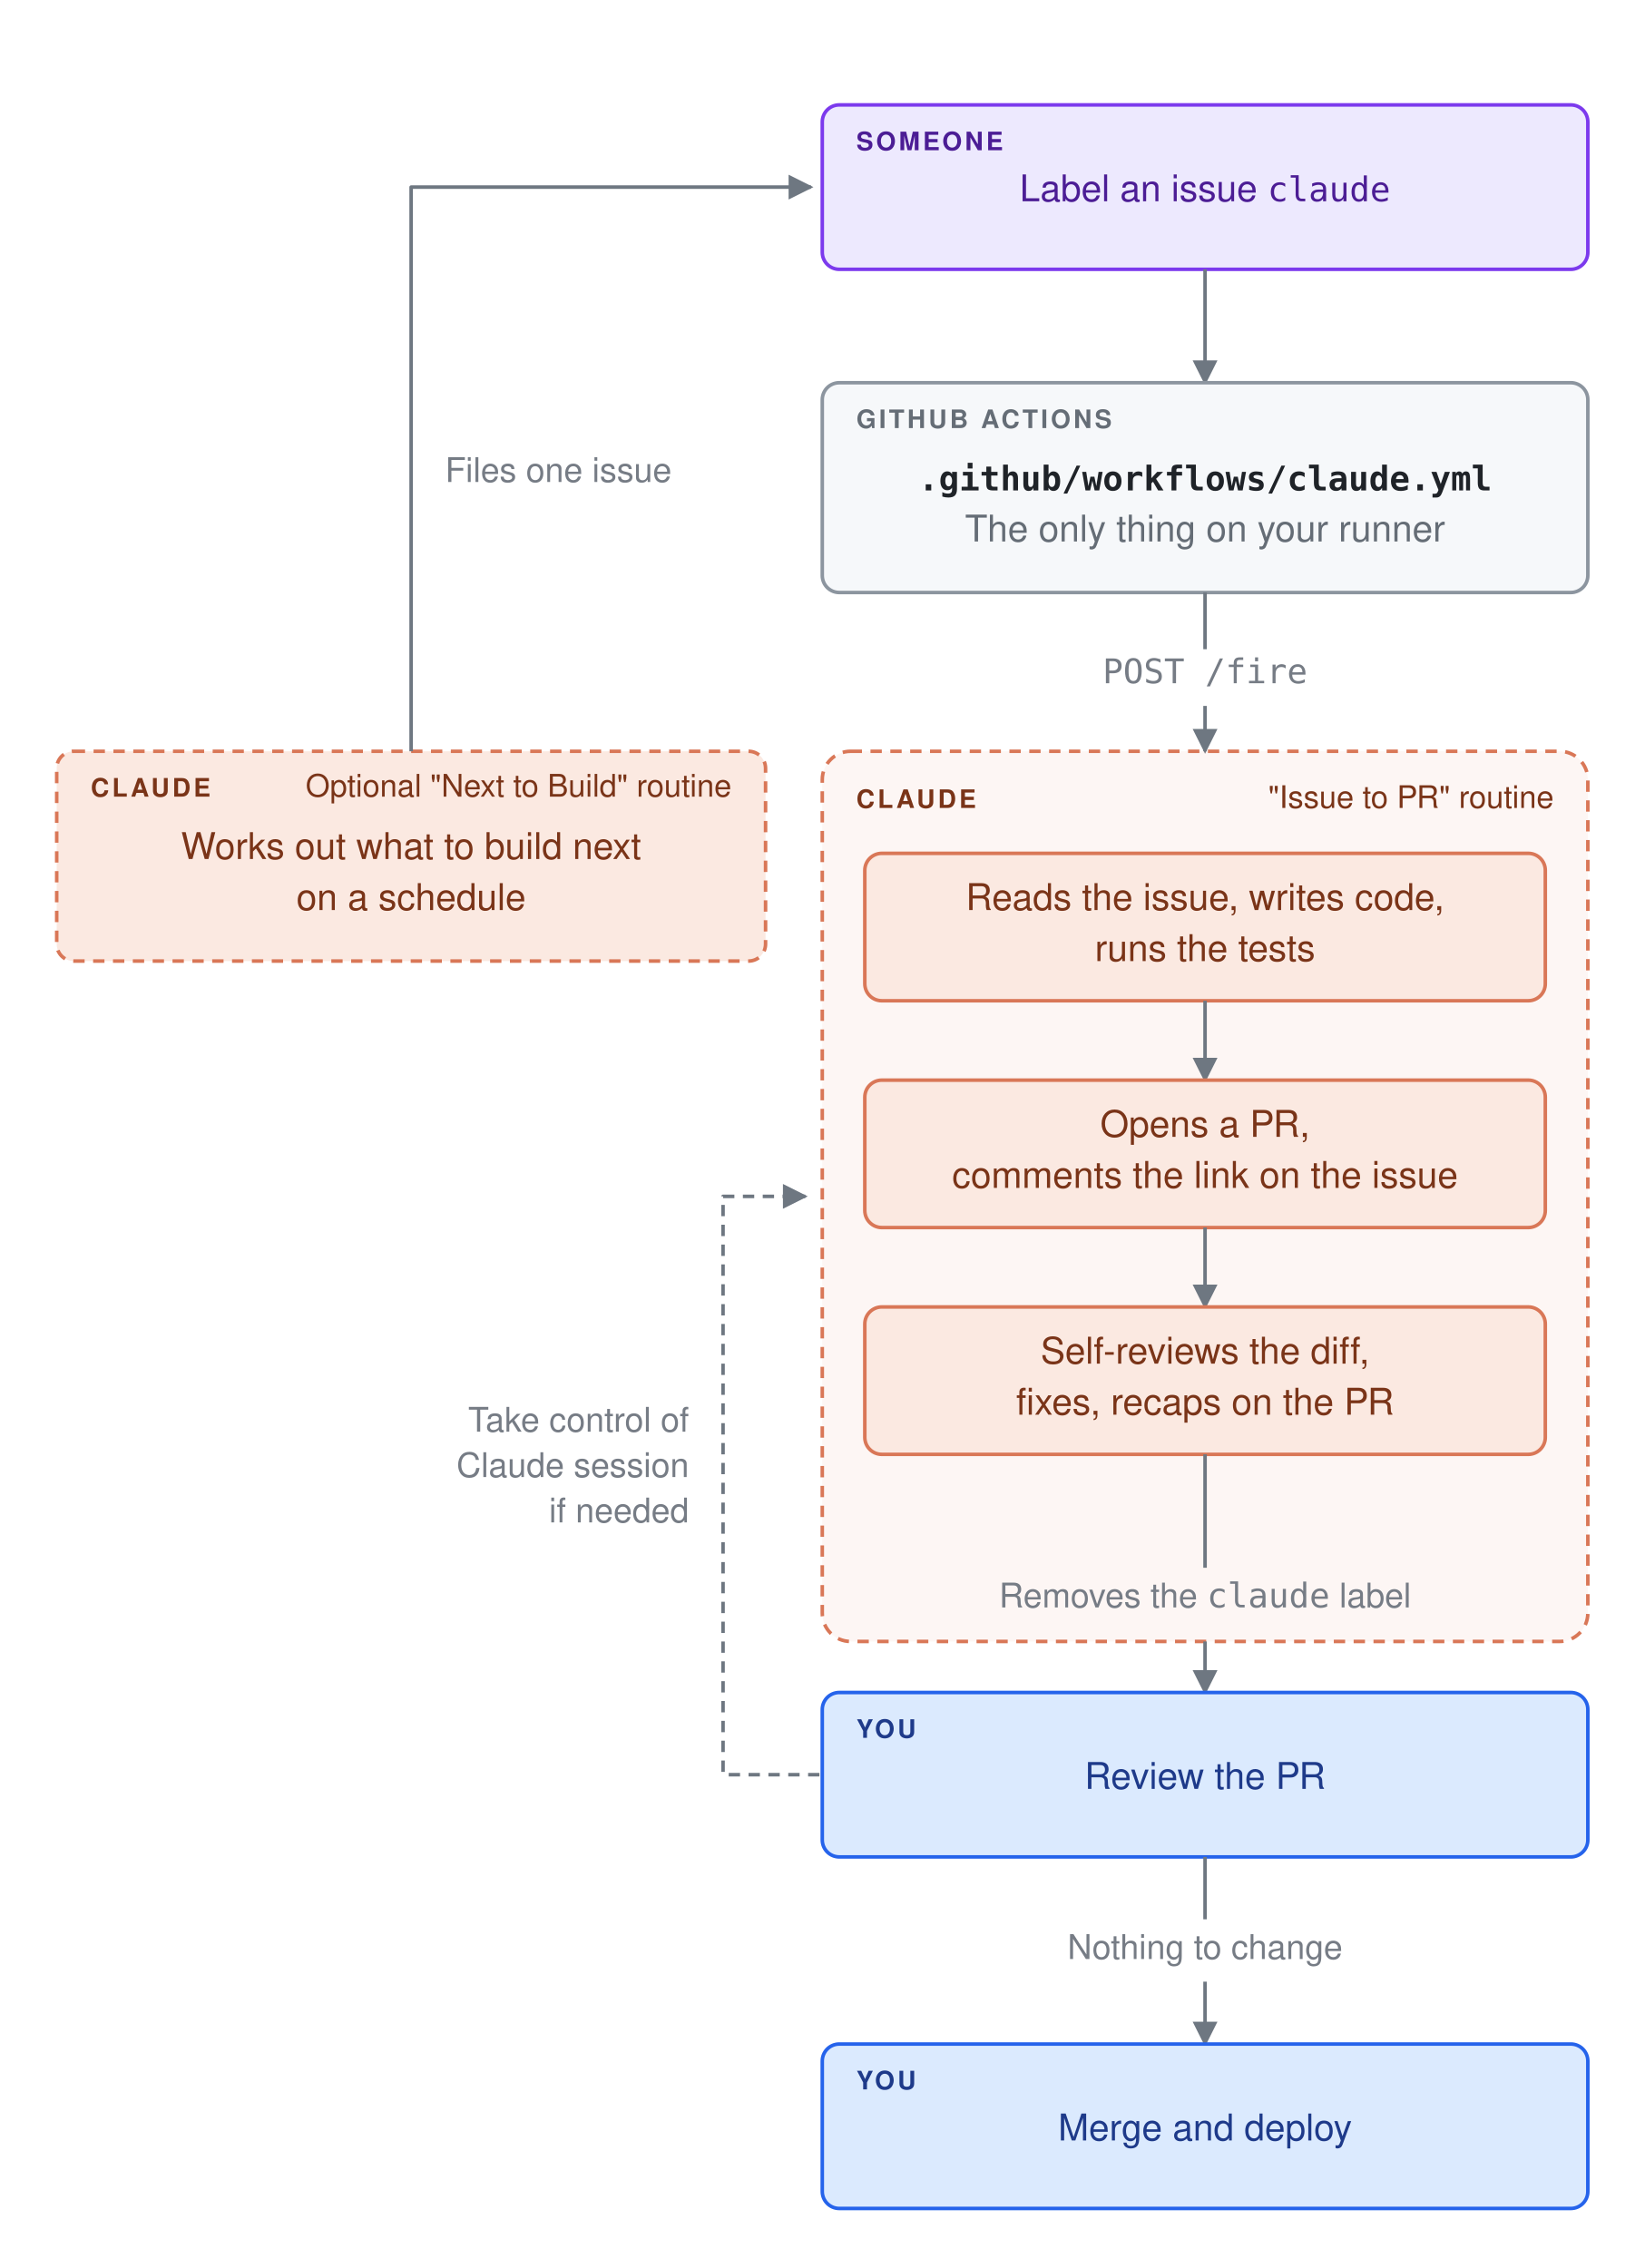
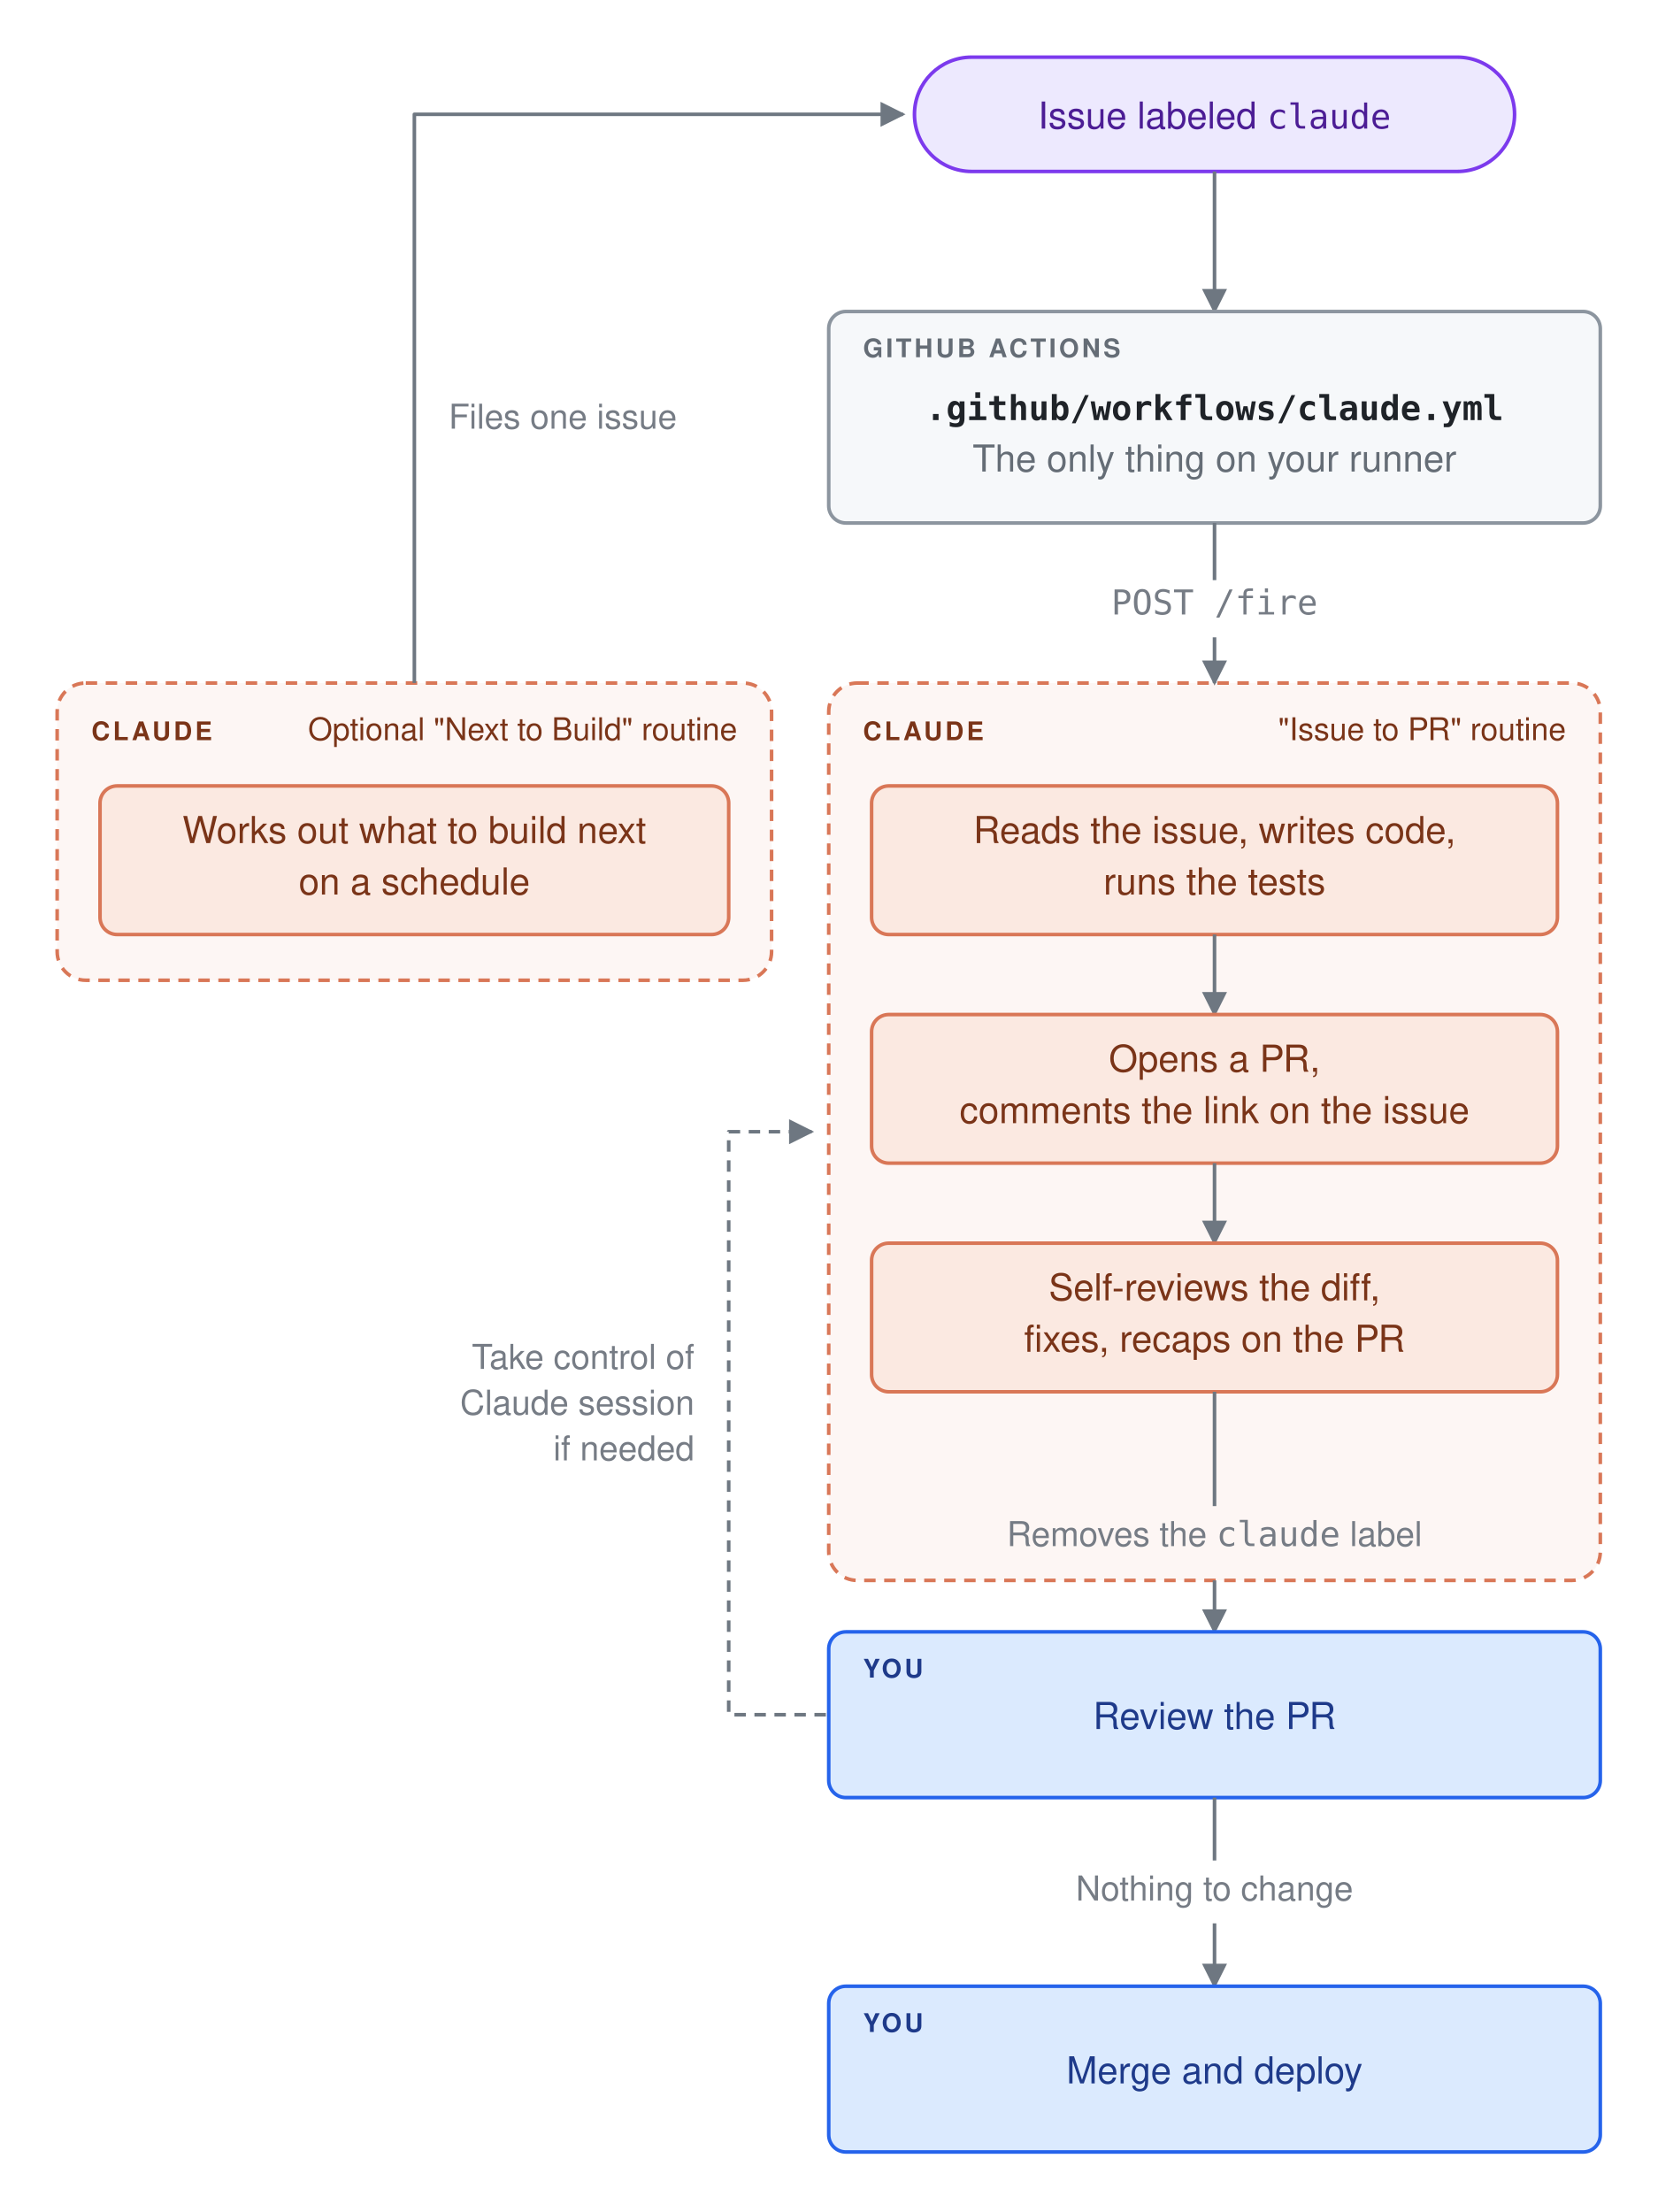
- <svg xmlns="http://www.w3.org/2000/svg" viewBox="0 0 580 800" width="580" height="800" role="img" aria-label="Optionally, the Next to Build routine works out what to build next on a schedule and files one issue. Someone — a human, a bot, or that routine — labels an issue claude; a GitHub Actions workflow POSTs /fire; the Issue to PR routine reads the issue, writes code, runs the tests, opens a PR, self-reviews it and removes the label. The human reviews the PR: if nothing needs to change they merge and deploy, otherwise they take control of the Claude session.">
+ <svg xmlns="http://www.w3.org/2000/svg" viewBox="0 0 580 774" width="580" height="774" role="img" aria-label="Optionally, the Next to Build routine works out what to build next on a schedule and files one issue. An issue labeled claude is the trigger, whether a human, a bot or that routine applies it; a GitHub Actions workflow POSTs /fire; the Issue to PR routine reads the issue, writes code, runs the tests, opens a PR, self-reviews it and removes the label. The human reviews the PR: if nothing needs to change they merge and deploy, otherwise they take control of the Claude session.">
  <defs>
    <marker id="l-arrow" viewBox="0 0 10 10" refX="9" refY="5" markerWidth="7" markerHeight="7" orient="auto-start-reverse">
      <path d="M0,0 L10,5 L0,10 z" fill="#6e7781" />
    </marker>
  </defs>
  <g font-family="ui-sans-serif, -apple-system, 'Segoe UI', Helvetica, Arial, sans-serif">
-     <rect x="20" y="265" width="250" height="74" rx="6" fill="#fbe9e1" stroke="#d97757" stroke-width="1.25" stroke-dasharray="4 3" />
-     <text x="32" y="281" font-size="9" font-weight="600" letter-spacing="1" fill="#7a3418">CLAUDE</text>
-     <text x="258" y="281" font-size="11" text-anchor="end" fill="#7a3418">Optional "Next to Build" routine</text>
-     <text x="145" y="303" font-size="13" text-anchor="middle" fill="#7a3418">Works out what to build next</text>
-     <text x="145" y="321" font-size="13" text-anchor="middle" fill="#7a3418">on a schedule</text>
-     <path d="M145,265 V66 H286" fill="none" stroke="#6e7781" stroke-width="1.25" stroke-linejoin="round" marker-end="url(#l-arrow)" />
-     <text x="157" y="170" font-size="12" fill="#767c85">Files one issue</text>
-     <rect x="290" y="37" width="270" height="58" rx="6" fill="#ede9fe" stroke="#7c3aed" stroke-width="1.25" />
-     <text x="302" y="53" font-size="9" font-weight="600" letter-spacing="1" fill="#4c1d95">SOMEONE</text>
-     <text x="425" y="71" font-size="13" text-anchor="middle" fill="#4c1d95">Label an issue <tspan font-family="ui-monospace, SFMono-Regular, Menlo, Consolas, monospace" font-size="12">claude</tspan>
+     <rect x="20" y="239" width="250" height="104" rx="10" fill="rgba(217,119,87,0.07)" stroke="#d97757" stroke-width="1.25" stroke-dasharray="4 3" />
+     <text x="32" y="259" font-size="9" font-weight="600" letter-spacing="1" fill="#7a3418">CLAUDE</text>
+     <text x="258" y="259" font-size="11" text-anchor="end" fill="#7a3418">Optional "Next to Build" routine</text>
+     <rect x="35" y="275" width="220" height="52" rx="6" fill="#fbe9e1" stroke="#d97757" stroke-width="1.25" />
+     <text x="145" y="295" font-size="13" text-anchor="middle" fill="#7a3418">Works out what to build next</text>
+     <text x="145" y="313" font-size="13" text-anchor="middle" fill="#7a3418">on a schedule</text>
+     <path d="M145,239 V40 H316" fill="none" stroke="#6e7781" stroke-width="1.25" stroke-linejoin="round" marker-end="url(#l-arrow)" />
+     <text x="157" y="150" font-size="12" fill="#767c85">Files one issue</text>
+     <rect x="320" y="20" width="210" height="40" rx="20" fill="#ede9fe" stroke="#7c3aed" stroke-width="1.25" />
+     <text x="425" y="45" font-size="13" text-anchor="middle" fill="#4c1d95">Issue labeled <tspan font-family="ui-monospace, SFMono-Regular, Menlo, Consolas, monospace" font-size="12">claude</tspan>
    </text>
-     <line x1="425" y1="95" x2="425" y2="135" stroke="#6e7781" stroke-width="1.25" marker-end="url(#l-arrow)" />
-     <rect x="290" y="135" width="270" height="74" rx="6" fill="#f6f8fa" stroke="#8c959f" stroke-width="1.25" />
-     <text x="302" y="151" font-size="9" font-weight="600" letter-spacing="1" fill="#656d76">GITHUB ACTIONS</text>
-     <text x="425" y="173" font-size="12" font-weight="600" text-anchor="middle" font-family="ui-monospace, SFMono-Regular, Menlo, Consolas, monospace" fill="#1f2328">.github/workflows/claude.yml</text>
-     <text x="425" y="191" font-size="13" text-anchor="middle" fill="#656d76">The only thing on your runner</text>
-     <line x1="425" y1="209" x2="425" y2="229" stroke="#6e7781" stroke-width="1.25" />
-     <text x="425" y="241" font-size="12" text-anchor="middle" font-family="ui-monospace, SFMono-Regular, Menlo, Consolas, monospace" fill="#767c85">POST /fire</text>
-     <line x1="425" y1="249" x2="425" y2="265" stroke="#6e7781" stroke-width="1.25" marker-end="url(#l-arrow)" />
-     <rect x="290" y="265" width="270" height="314" rx="10" fill="rgba(217,119,87,0.07)" stroke="#d97757" stroke-width="1.25" stroke-dasharray="4 3" />
-     <text x="302" y="285" font-size="9" font-weight="600" letter-spacing="1" fill="#7a3418">CLAUDE</text>
-     <text x="548" y="285" font-size="11" text-anchor="end" fill="#7a3418">"Issue to PR" routine</text>
-     <rect x="305" y="301" width="240" height="52" rx="6" fill="#fbe9e1" stroke="#d97757" stroke-width="1.25" />
-     <text x="425" y="321" font-size="13" text-anchor="middle" fill="#7a3418">Reads the issue, writes code,</text>
-     <text x="425" y="339" font-size="13" text-anchor="middle" fill="#7a3418">runs the tests</text>
-     <line x1="425" y1="353" x2="425" y2="381" stroke="#6e7781" stroke-width="1.25" marker-end="url(#l-arrow)" />
-     <rect x="305" y="381" width="240" height="52" rx="6" fill="#fbe9e1" stroke="#d97757" stroke-width="1.25" />
-     <text x="425" y="401" font-size="13" text-anchor="middle" fill="#7a3418">Opens a PR,</text>
-     <text x="425" y="419" font-size="13" text-anchor="middle" fill="#7a3418">comments the link on the issue</text>
-     <line x1="425" y1="433" x2="425" y2="461" stroke="#6e7781" stroke-width="1.25" marker-end="url(#l-arrow)" />
-     <rect x="305" y="461" width="240" height="52" rx="6" fill="#fbe9e1" stroke="#d97757" stroke-width="1.25" />
-     <text x="425" y="481" font-size="13" text-anchor="middle" fill="#7a3418">Self-reviews the diff,</text>
-     <text x="425" y="499" font-size="13" text-anchor="middle" fill="#7a3418">fixes, recaps on the PR</text>
-     <line x1="425" y1="513" x2="425" y2="553" stroke="#6e7781" stroke-width="1.25" />
-     <text x="425" y="567" font-size="12" text-anchor="middle" fill="#767c85">Removes the <tspan font-family="ui-monospace, SFMono-Regular, Menlo, Consolas, monospace" font-size="12">claude</tspan> label</text>
-     <line x1="425" y1="579" x2="425" y2="597" stroke="#6e7781" stroke-width="1.25" marker-end="url(#l-arrow)" />
-     <rect x="290" y="597" width="270" height="58" rx="6" fill="#dbeafe" stroke="#2563eb" stroke-width="1.25" />
-     <text x="302" y="613" font-size="9" font-weight="600" letter-spacing="1" fill="#1e3a8a">YOU</text>
-     <text x="425" y="631" font-size="13" text-anchor="middle" fill="#1e3a8a">Review the PR</text>
-     <line x1="425" y1="655" x2="425" y2="677" stroke="#6e7781" stroke-width="1.25" />
-     <text x="425" y="691" font-size="12" text-anchor="middle" fill="#767c85">Nothing to change</text>
-     <line x1="425" y1="699" x2="425" y2="721" stroke="#6e7781" stroke-width="1.25" marker-end="url(#l-arrow)" />
-     <rect x="290" y="721" width="270" height="58" rx="6" fill="#dbeafe" stroke="#2563eb" stroke-width="1.25" />
-     <text x="302" y="737" font-size="9" font-weight="600" letter-spacing="1" fill="#1e3a8a">YOU</text>
-     <text x="425" y="755" font-size="13" text-anchor="middle" fill="#1e3a8a">Merge and deploy</text>
-     <path d="M289,626 H255 V422 H284" fill="none" stroke="#6e7781" stroke-width="1.25" stroke-dasharray="4 3" stroke-linejoin="round" marker-end="url(#l-arrow)" />
-     <text x="243" y="505" font-size="12" text-anchor="end" fill="#767c85">Take control of</text>
-     <text x="243" y="521" font-size="12" text-anchor="end" fill="#767c85">Claude session</text>
-     <text x="243" y="537" font-size="12" text-anchor="end" fill="#767c85">if needed</text>
+     <line x1="425" y1="60" x2="425" y2="109" stroke="#6e7781" stroke-width="1.25" marker-end="url(#l-arrow)" />
+     <rect x="290" y="109" width="270" height="74" rx="6" fill="#f6f8fa" stroke="#8c959f" stroke-width="1.25" />
+     <text x="302" y="125" font-size="9" font-weight="600" letter-spacing="1" fill="#656d76">GITHUB ACTIONS</text>
+     <text x="425" y="147" font-size="12" font-weight="600" text-anchor="middle" font-family="ui-monospace, SFMono-Regular, Menlo, Consolas, monospace" fill="#1f2328">.github/workflows/claude.yml</text>
+     <text x="425" y="165" font-size="13" text-anchor="middle" fill="#656d76">The only thing on your runner</text>
+     <line x1="425" y1="183" x2="425" y2="203" stroke="#6e7781" stroke-width="1.25" />
+     <text x="425" y="215" font-size="12" text-anchor="middle" font-family="ui-monospace, SFMono-Regular, Menlo, Consolas, monospace" fill="#767c85">POST /fire</text>
+     <line x1="425" y1="223" x2="425" y2="239" stroke="#6e7781" stroke-width="1.25" marker-end="url(#l-arrow)" />
+     <rect x="290" y="239" width="270" height="314" rx="10" fill="rgba(217,119,87,0.07)" stroke="#d97757" stroke-width="1.25" stroke-dasharray="4 3" />
+     <text x="302" y="259" font-size="9" font-weight="600" letter-spacing="1" fill="#7a3418">CLAUDE</text>
+     <text x="548" y="259" font-size="11" text-anchor="end" fill="#7a3418">"Issue to PR" routine</text>
+     <rect x="305" y="275" width="240" height="52" rx="6" fill="#fbe9e1" stroke="#d97757" stroke-width="1.25" />
+     <text x="425" y="295" font-size="13" text-anchor="middle" fill="#7a3418">Reads the issue, writes code,</text>
+     <text x="425" y="313" font-size="13" text-anchor="middle" fill="#7a3418">runs the tests</text>
+     <line x1="425" y1="327" x2="425" y2="355" stroke="#6e7781" stroke-width="1.25" marker-end="url(#l-arrow)" />
+     <rect x="305" y="355" width="240" height="52" rx="6" fill="#fbe9e1" stroke="#d97757" stroke-width="1.25" />
+     <text x="425" y="375" font-size="13" text-anchor="middle" fill="#7a3418">Opens a PR,</text>
+     <text x="425" y="393" font-size="13" text-anchor="middle" fill="#7a3418">comments the link on the issue</text>
+     <line x1="425" y1="407" x2="425" y2="435" stroke="#6e7781" stroke-width="1.25" marker-end="url(#l-arrow)" />
+     <rect x="305" y="435" width="240" height="52" rx="6" fill="#fbe9e1" stroke="#d97757" stroke-width="1.25" />
+     <text x="425" y="455" font-size="13" text-anchor="middle" fill="#7a3418">Self-reviews the diff,</text>
+     <text x="425" y="473" font-size="13" text-anchor="middle" fill="#7a3418">fixes, recaps on the PR</text>
+     <line x1="425" y1="487" x2="425" y2="527" stroke="#6e7781" stroke-width="1.25" />
+     <text x="425" y="541" font-size="12" text-anchor="middle" fill="#767c85">Removes the <tspan font-family="ui-monospace, SFMono-Regular, Menlo, Consolas, monospace" font-size="12">claude</tspan> label</text>
+     <line x1="425" y1="553" x2="425" y2="571" stroke="#6e7781" stroke-width="1.25" marker-end="url(#l-arrow)" />
+     <rect x="290" y="571" width="270" height="58" rx="6" fill="#dbeafe" stroke="#2563eb" stroke-width="1.25" />
+     <text x="302" y="587" font-size="9" font-weight="600" letter-spacing="1" fill="#1e3a8a">YOU</text>
+     <text x="425" y="605" font-size="13" text-anchor="middle" fill="#1e3a8a">Review the PR</text>
+     <line x1="425" y1="629" x2="425" y2="651" stroke="#6e7781" stroke-width="1.25" />
+     <text x="425" y="665" font-size="12" text-anchor="middle" fill="#767c85">Nothing to change</text>
+     <line x1="425" y1="673" x2="425" y2="695" stroke="#6e7781" stroke-width="1.25" marker-end="url(#l-arrow)" />
+     <rect x="290" y="695" width="270" height="58" rx="6" fill="#dbeafe" stroke="#2563eb" stroke-width="1.25" />
+     <text x="302" y="711" font-size="9" font-weight="600" letter-spacing="1" fill="#1e3a8a">YOU</text>
+     <text x="425" y="729" font-size="13" text-anchor="middle" fill="#1e3a8a">Merge and deploy</text>
+     <path d="M289,600 H255 V396 H284" fill="none" stroke="#6e7781" stroke-width="1.25" stroke-dasharray="4 3" stroke-linejoin="round" marker-end="url(#l-arrow)" />
+     <text x="243" y="479" font-size="12" text-anchor="end" fill="#767c85">Take control of</text>
+     <text x="243" y="495" font-size="12" text-anchor="end" fill="#767c85">Claude session</text>
+     <text x="243" y="511" font-size="12" text-anchor="end" fill="#767c85">if needed</text>
  </g>
</svg>
